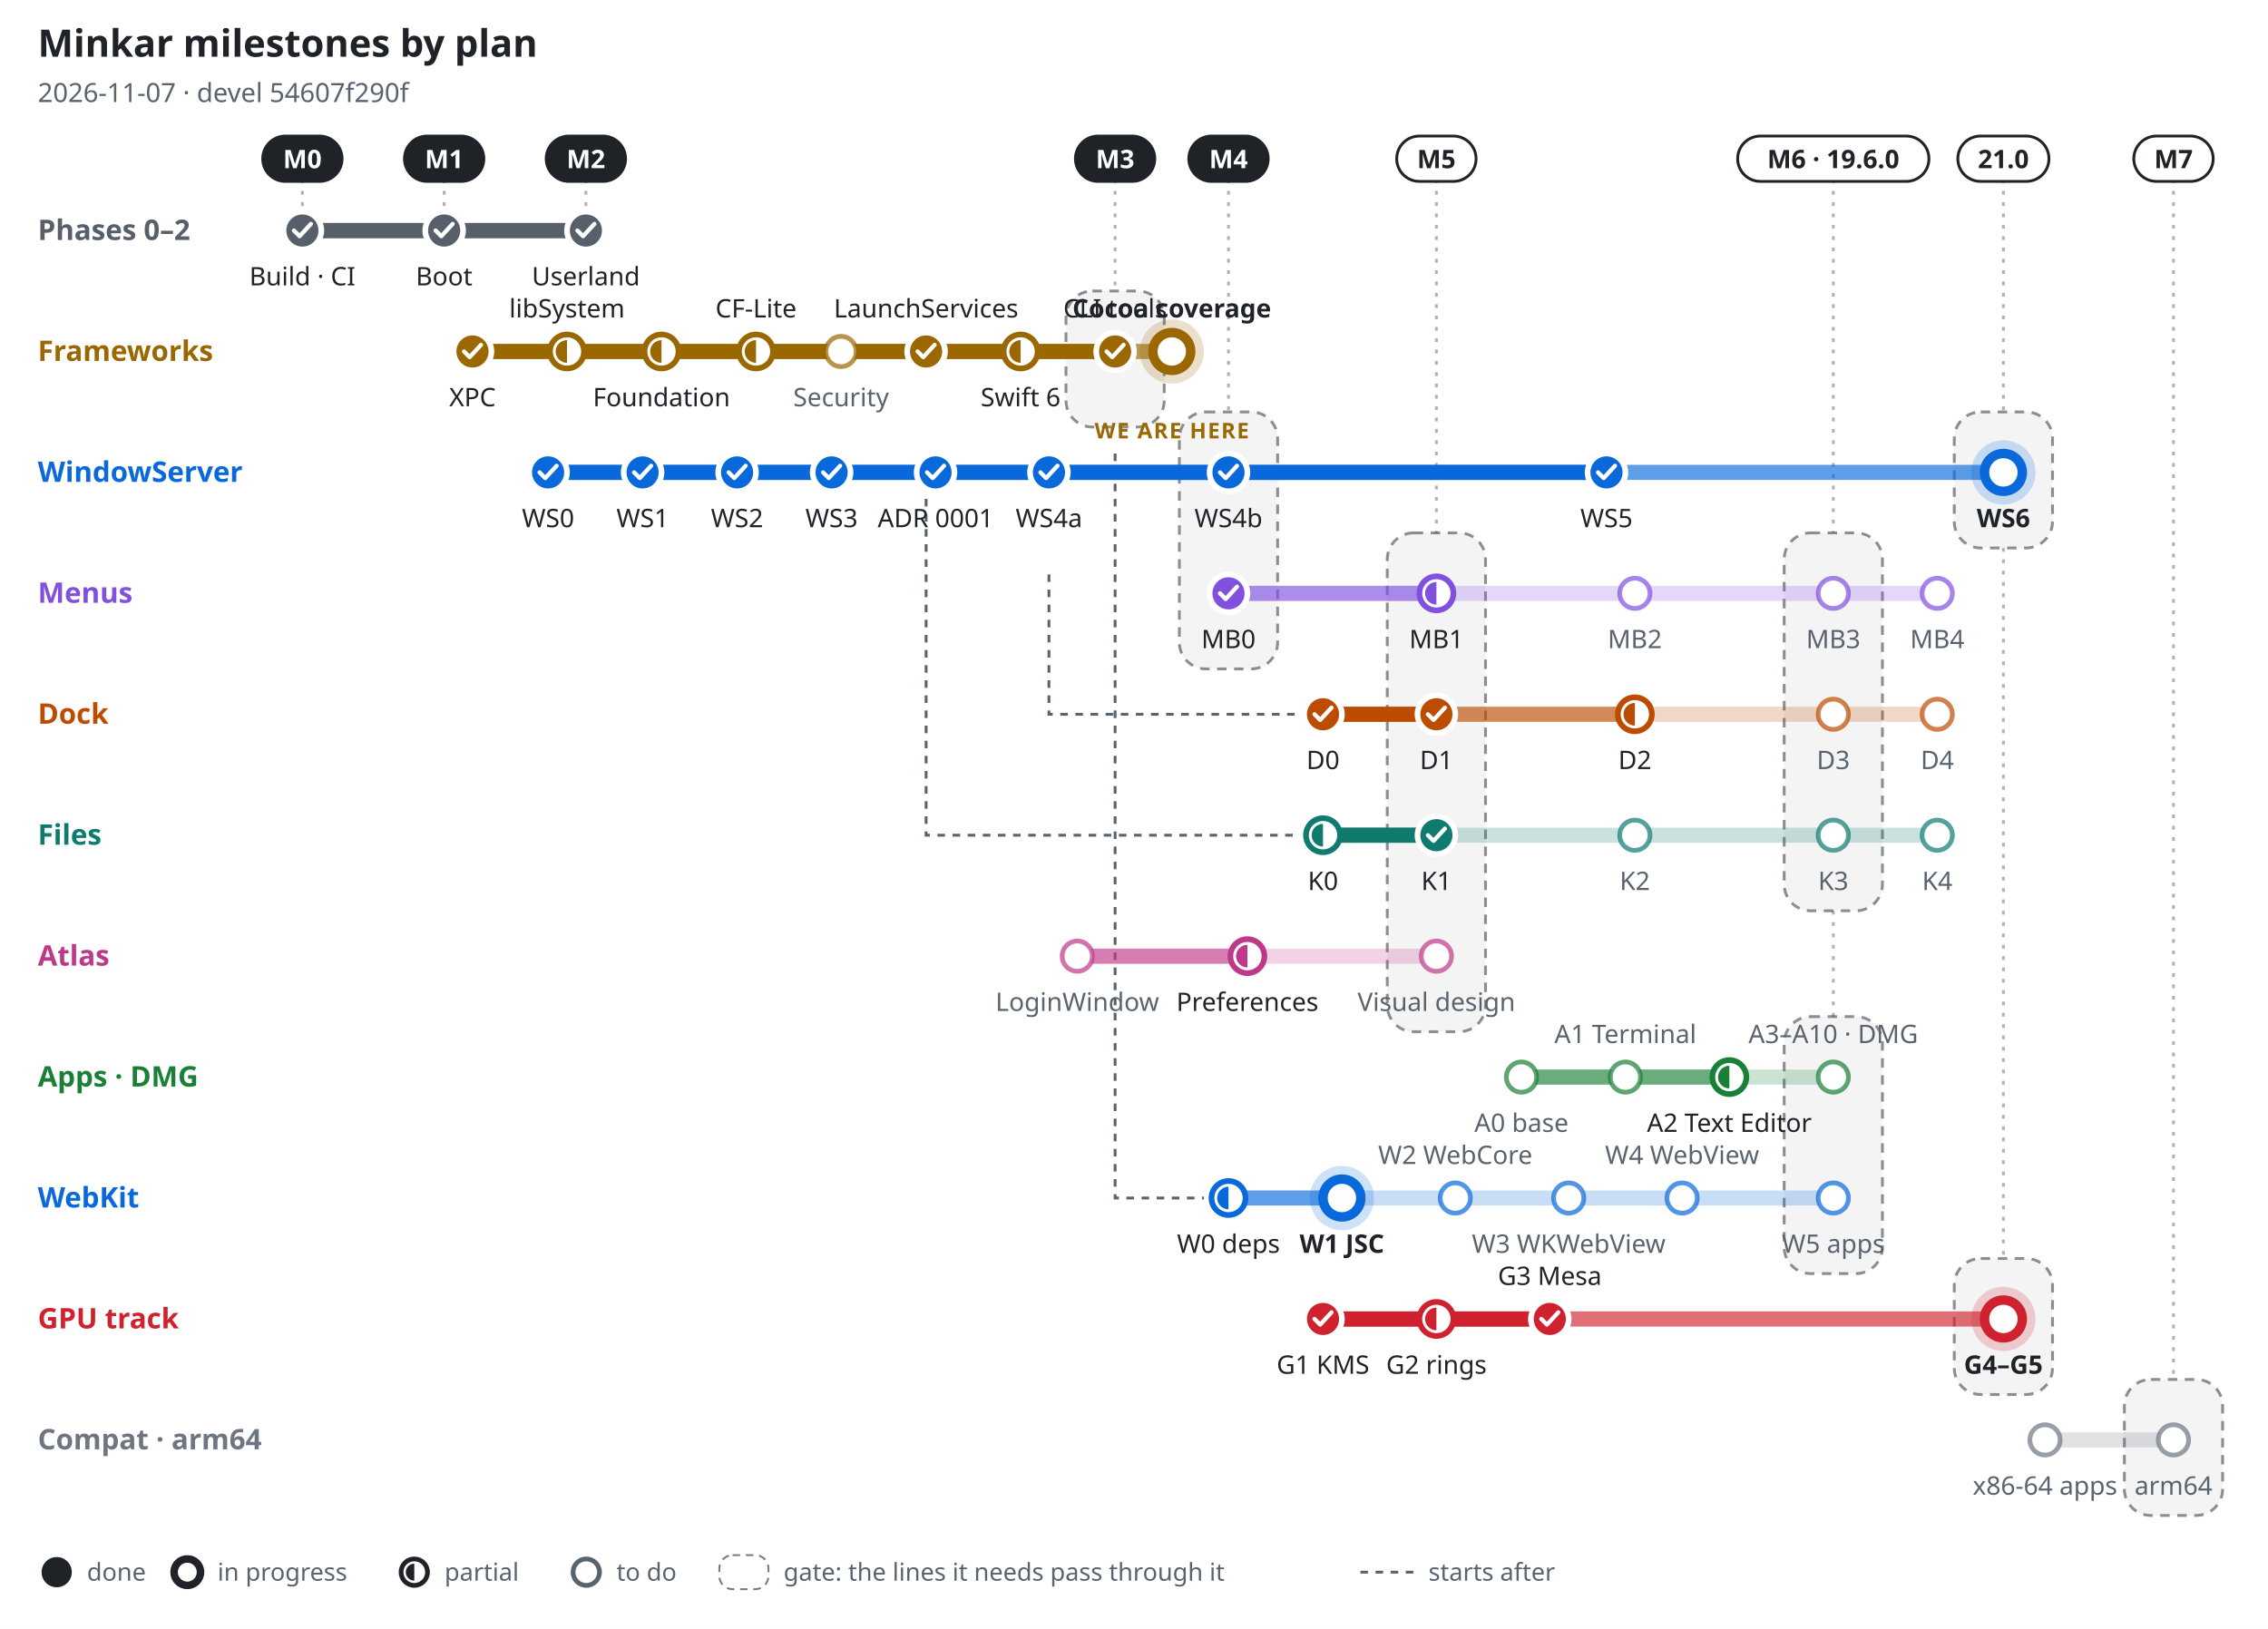
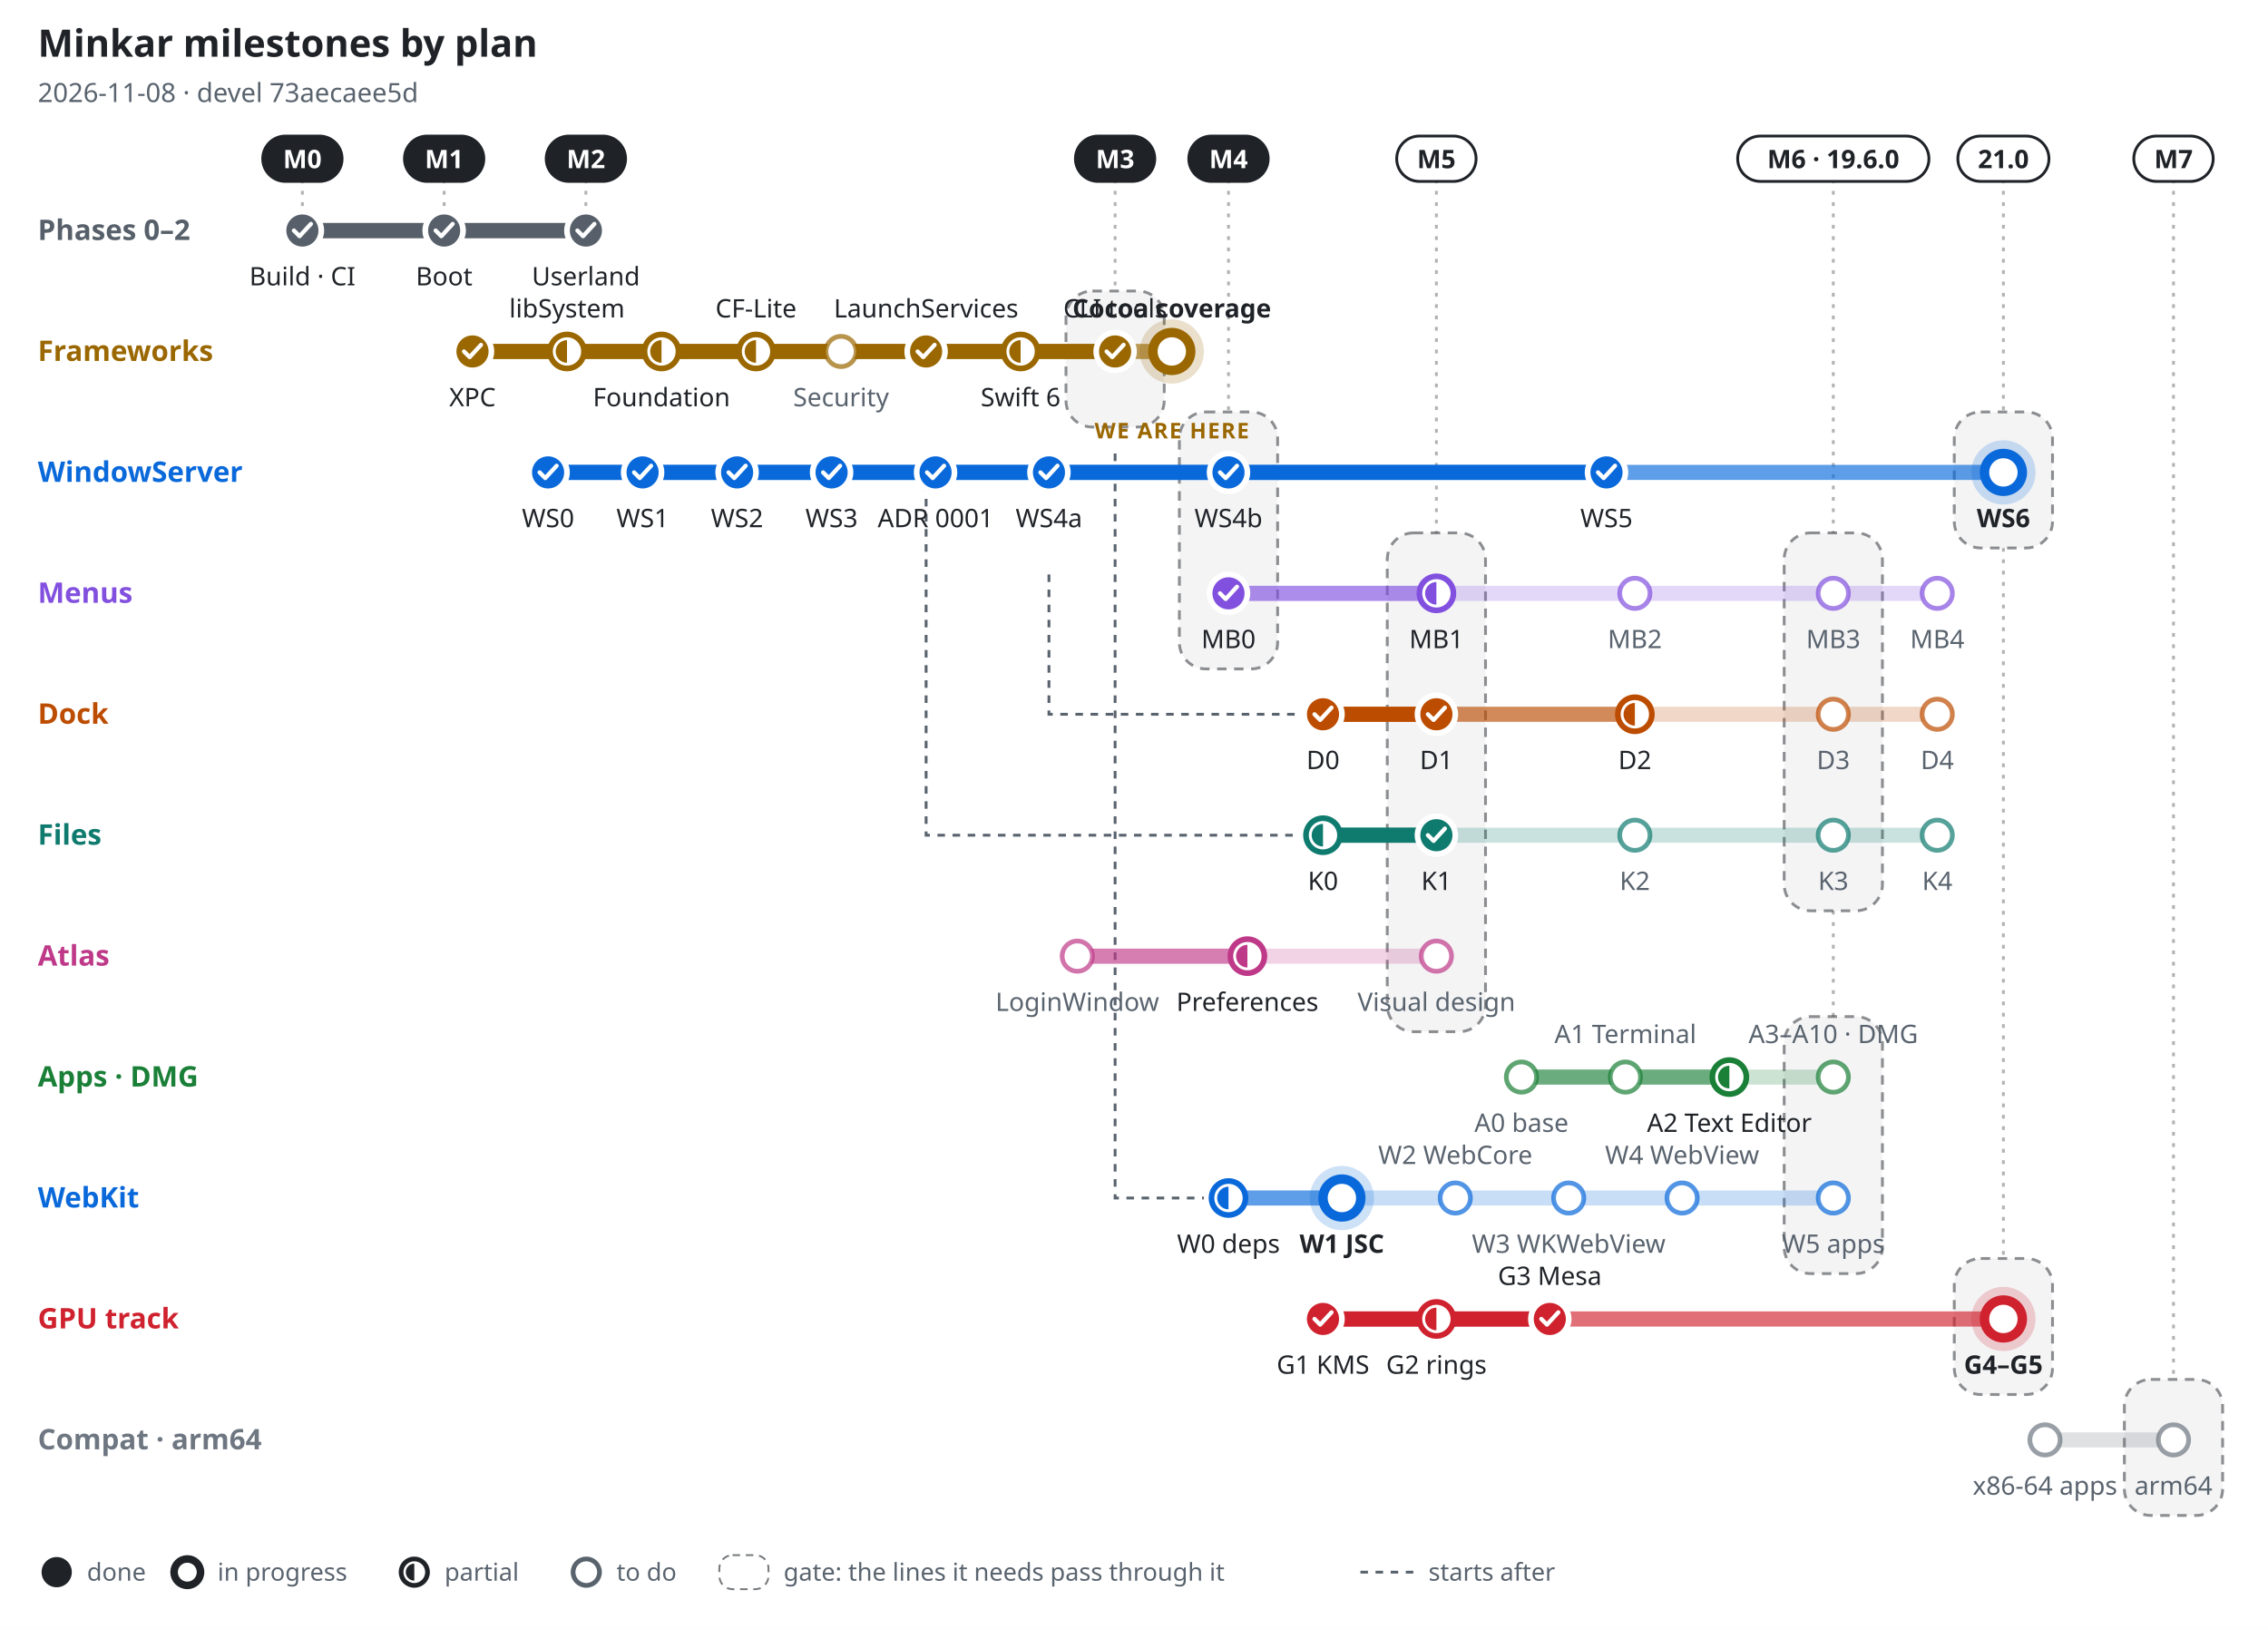
- <svg xmlns="http://www.w3.org/2000/svg" width="1200" height="862" viewBox="0 0 1200 862" font-family="-apple-system, BlinkMacSystemFont, 'Segoe UI', 'Noto Sans', Helvetica, Arial, sans-serif" role="img" aria-label="Minkar milestones by plan, 2026-11-07">
+ <svg xmlns="http://www.w3.org/2000/svg" width="1200" height="862" viewBox="0 0 1200 862" font-family="-apple-system, BlinkMacSystemFont, 'Segoe UI', 'Noto Sans', Helvetica, Arial, sans-serif" role="img" aria-label="Minkar milestones by plan, 2026-11-08">
  <rect width="1200" height="862" fill="#ffffff" />
  <text x="20" y="30" font-size="20" font-weight="700" fill="#1f2328" text-anchor="start">Minkar milestones by plan</text>
-   <text x="20" y="54" font-size="14" font-weight="400" fill="#59636e" text-anchor="start">2026-11-07 · devel 54607f290f</text>
+   <text x="20" y="54" font-size="14" font-weight="400" fill="#59636e" text-anchor="start">2026-11-08 · devel 73aecaee5d</text>
  <line x1="160" y1="95" x2="160" y2="110" stroke="#1f2328" stroke-opacity=".35" stroke-width="1.5" stroke-dasharray="2 4" />
  <rect x="139" y="72" width="42" height="24" rx="12" fill="#1f2328" stroke="#1f2328" stroke-width="1.5" />
  <text x="160" y="89" font-size="13.5" font-weight="700" fill="#ffffff" text-anchor="middle">M0</text>
  <line x1="235" y1="95" x2="235" y2="110" stroke="#1f2328" stroke-opacity=".35" stroke-width="1.5" stroke-dasharray="2 4" />
  <rect x="214" y="72" width="42" height="24" rx="12" fill="#1f2328" stroke="#1f2328" stroke-width="1.5" />
  <text x="235" y="89" font-size="13.5" font-weight="700" fill="#ffffff" text-anchor="middle">M1</text>
  <line x1="310" y1="95" x2="310" y2="110" stroke="#1f2328" stroke-opacity=".35" stroke-width="1.5" stroke-dasharray="2 4" />
  <rect x="289" y="72" width="42" height="24" rx="12" fill="#1f2328" stroke="#1f2328" stroke-width="1.5" />
  <text x="310" y="89" font-size="13.5" font-weight="700" fill="#ffffff" text-anchor="middle">M2</text>
  <line x1="590" y1="95" x2="590" y2="154" stroke="#1f2328" stroke-opacity=".35" stroke-width="1.5" stroke-dasharray="2 4" />
  <rect x="564" y="154" width="52" height="72" rx="14" fill="#1f2328" fill-opacity=".05" stroke="#1f2328" stroke-opacity=".5" stroke-width="1.5" stroke-dasharray="5 4" />
  <rect x="569" y="72" width="42" height="24" rx="12" fill="#1f2328" stroke="#1f2328" stroke-width="1.5" />
  <text x="590" y="89" font-size="13.5" font-weight="700" fill="#ffffff" text-anchor="middle">M3</text>
  <line x1="650" y1="95" x2="650" y2="218" stroke="#1f2328" stroke-opacity=".35" stroke-width="1.5" stroke-dasharray="2 4" />
  <rect x="624" y="218" width="52" height="136" rx="14" fill="#1f2328" fill-opacity=".05" stroke="#1f2328" stroke-opacity=".5" stroke-width="1.5" stroke-dasharray="5 4" />
  <rect x="629" y="72" width="42" height="24" rx="12" fill="#1f2328" stroke="#1f2328" stroke-width="1.5" />
  <text x="650" y="89" font-size="13.5" font-weight="700" fill="#ffffff" text-anchor="middle">M4</text>
  <line x1="760" y1="95" x2="760" y2="282" stroke="#1f2328" stroke-opacity=".35" stroke-width="1.5" stroke-dasharray="2 4" />
  <rect x="734" y="282" width="52" height="264" rx="14" fill="#1f2328" fill-opacity=".05" stroke="#1f2328" stroke-opacity=".5" stroke-width="1.5" stroke-dasharray="5 4" />
  <rect x="739" y="72" width="42" height="24" rx="12" fill="#ffffff" stroke="#1f2328" stroke-width="1.5" />
  <text x="760" y="89" font-size="13.5" font-weight="700" fill="#1f2328" text-anchor="middle">M5</text>
  <line x1="970" y1="95" x2="970" y2="282" stroke="#1f2328" stroke-opacity=".35" stroke-width="1.5" stroke-dasharray="2 4" />
  <rect x="944" y="282" width="52" height="200" rx="14" fill="#1f2328" fill-opacity=".05" stroke="#1f2328" stroke-opacity=".5" stroke-width="1.5" stroke-dasharray="5 4" />
  <line x1="970" y1="482" x2="970" y2="538" stroke="#1f2328" stroke-opacity=".35" stroke-width="1.5" stroke-dasharray="2 4" />
  <rect x="944" y="538" width="52" height="136" rx="14" fill="#1f2328" fill-opacity=".05" stroke="#1f2328" stroke-opacity=".5" stroke-width="1.5" stroke-dasharray="5 4" />
  <rect x="919.4" y="72" width="101.2" height="24" rx="12" fill="#ffffff" stroke="#1f2328" stroke-width="1.5" />
  <text x="970" y="89" font-size="13.5" font-weight="700" fill="#1f2328" text-anchor="middle">M6 · 19.6.0</text>
  <line x1="1060" y1="95" x2="1060" y2="218" stroke="#1f2328" stroke-opacity=".35" stroke-width="1.5" stroke-dasharray="2 4" />
  <rect x="1034" y="218" width="52" height="72" rx="14" fill="#1f2328" fill-opacity=".05" stroke="#1f2328" stroke-opacity=".5" stroke-width="1.5" stroke-dasharray="5 4" />
  <line x1="1060" y1="290" x2="1060" y2="666" stroke="#1f2328" stroke-opacity=".35" stroke-width="1.5" stroke-dasharray="2 4" />
  <rect x="1034" y="666" width="52" height="72" rx="14" fill="#1f2328" fill-opacity=".05" stroke="#1f2328" stroke-opacity=".5" stroke-width="1.5" stroke-dasharray="5 4" />
  <rect x="1035.9" y="72" width="48.2" height="24" rx="12" fill="#ffffff" stroke="#1f2328" stroke-width="1.5" />
  <text x="1060" y="89" font-size="13.5" font-weight="700" fill="#1f2328" text-anchor="middle">21.0</text>
  <line x1="1150" y1="95" x2="1150" y2="730" stroke="#1f2328" stroke-opacity=".35" stroke-width="1.5" stroke-dasharray="2 4" />
  <rect x="1124" y="730" width="52" height="72" rx="14" fill="#1f2328" fill-opacity=".05" stroke="#1f2328" stroke-opacity=".5" stroke-width="1.5" stroke-dasharray="5 4" />
  <rect x="1129" y="72" width="42" height="24" rx="12" fill="#ffffff" stroke="#1f2328" stroke-width="1.5" />
  <text x="1150" y="89" font-size="13.5" font-weight="700" fill="#1f2328" text-anchor="middle">M7</text>
  <path d="M555 304 V378 H687" fill="none" stroke="#59636e" stroke-width="1.5" stroke-dasharray="4 4" />
  <path d="M490 240 V442 H687" fill="none" stroke="#59636e" stroke-width="1.5" stroke-dasharray="4 4" />
  <path d="M590 240 V634 H637" fill="none" stroke="#59636e" stroke-width="1.5" stroke-dasharray="4 4" />
  <text x="20" y="127" font-size="15" font-weight="700" fill="#57606a" text-anchor="start">Phases 0–2</text>
  <line x1="160" y1="122" x2="310" y2="122" stroke="#57606a" stroke-opacity=".22" stroke-width="8" stroke-linecap="round" />
  <line x1="160" y1="122" x2="310" y2="122" stroke="#57606a" stroke-opacity=".55" stroke-width="8" stroke-linecap="round" />
  <line x1="160" y1="122" x2="310" y2="122" stroke="#57606a" stroke-opacity="1" stroke-width="8" stroke-linecap="round" />
  <circle cx="160" cy="122" r="10" fill="#57606a" stroke="#ffffff" stroke-width="3" />
  <path d="M155.5 122 l3 3 l6 -6.5" fill="none" stroke="#ffffff" stroke-width="2.2" stroke-linecap="round" stroke-linejoin="round" />
  <text x="160" y="151" font-size="13.5" font-weight="500" fill="#1f2328" text-anchor="middle">Build · CI</text>
  <circle cx="235" cy="122" r="10" fill="#57606a" stroke="#ffffff" stroke-width="3" />
  <path d="M230.5 122 l3 3 l6 -6.5" fill="none" stroke="#ffffff" stroke-width="2.2" stroke-linecap="round" stroke-linejoin="round" />
  <text x="235" y="151" font-size="13.5" font-weight="500" fill="#1f2328" text-anchor="middle">Boot</text>
  <circle cx="310" cy="122" r="10" fill="#57606a" stroke="#ffffff" stroke-width="3" />
  <path d="M305.5 122 l3 3 l6 -6.5" fill="none" stroke="#ffffff" stroke-width="2.2" stroke-linecap="round" stroke-linejoin="round" />
  <text x="310" y="151" font-size="13.5" font-weight="500" fill="#1f2328" text-anchor="middle">Userland</text>
  <text x="20" y="191" font-size="15" font-weight="700" fill="#9a6700" text-anchor="start">Frameworks</text>
  <line x1="250" y1="186" x2="620" y2="186" stroke="#9a6700" stroke-opacity=".22" stroke-width="8" stroke-linecap="round" />
  <line x1="250" y1="186" x2="620" y2="186" stroke="#9a6700" stroke-opacity=".55" stroke-width="8" stroke-linecap="round" />
  <line x1="250" y1="186" x2="590" y2="186" stroke="#9a6700" stroke-opacity="1" stroke-width="8" stroke-linecap="round" />
  <circle cx="250" cy="186" r="10" fill="#9a6700" stroke="#ffffff" stroke-width="3" />
  <path d="M245.5 186 l3 3 l6 -6.5" fill="none" stroke="#ffffff" stroke-width="2.2" stroke-linecap="round" stroke-linejoin="round" />
  <text x="250" y="215" font-size="13.5" font-weight="500" fill="#1f2328" text-anchor="middle">XPC</text>
  <circle cx="300" cy="186" r="9" fill="#ffffff" stroke="#9a6700" stroke-width="3" />
  <path d="M300 180 A6 6 0 0 0 300 192 Z" fill="#9a6700" />
  <text x="300" y="168" font-size="13.5" font-weight="500" fill="#1f2328" text-anchor="middle">libSystem</text>
  <circle cx="350" cy="186" r="9" fill="#ffffff" stroke="#9a6700" stroke-width="3" />
  <path d="M350 180 A6 6 0 0 0 350 192 Z" fill="#9a6700" />
  <text x="350" y="215" font-size="13.5" font-weight="500" fill="#1f2328" text-anchor="middle">Foundation</text>
  <circle cx="400" cy="186" r="9" fill="#ffffff" stroke="#9a6700" stroke-width="3" />
  <path d="M400 180 A6 6 0 0 0 400 192 Z" fill="#9a6700" />
  <text x="400" y="168" font-size="13.5" font-weight="500" fill="#1f2328" text-anchor="middle">CF-Lite</text>
  <circle cx="445" cy="186" r="8" fill="#ffffff" stroke="#9a6700" stroke-opacity=".7" stroke-width="2.5" />
  <text x="445" y="215" font-size="13.5" font-weight="500" fill="#59636e" text-anchor="middle">Security</text>
  <circle cx="490" cy="186" r="10" fill="#9a6700" stroke="#ffffff" stroke-width="3" />
  <path d="M485.5 186 l3 3 l6 -6.5" fill="none" stroke="#ffffff" stroke-width="2.2" stroke-linecap="round" stroke-linejoin="round" />
  <text x="490" y="168" font-size="13.5" font-weight="500" fill="#1f2328" text-anchor="middle">LaunchServices</text>
  <circle cx="540" cy="186" r="9" fill="#ffffff" stroke="#9a6700" stroke-width="3" />
  <path d="M540 180 A6 6 0 0 0 540 192 Z" fill="#9a6700" />
  <text x="540" y="215" font-size="13.5" font-weight="500" fill="#1f2328" text-anchor="middle">Swift 6</text>
  <circle cx="590" cy="186" r="10" fill="#9a6700" stroke="#ffffff" stroke-width="3" />
  <path d="M585.5 186 l3 3 l6 -6.5" fill="none" stroke="#ffffff" stroke-width="2.2" stroke-linecap="round" stroke-linejoin="round" />
  <text x="590" y="168" font-size="13.5" font-weight="500" fill="#1f2328" text-anchor="middle">CLI tools</text>
  <circle cx="620" cy="186" r="17" fill="#9a6700" fill-opacity=".2" />
  <circle cx="620" cy="186" r="10" fill="#ffffff" stroke="#9a6700" stroke-width="5" />
  <text x="620" y="168" font-size="13.5" font-weight="700" fill="#1f2328" text-anchor="middle">Cocoa coverage</text>
  <text x="620" y="232" font-size="11.5" font-weight="800" fill="#9a6700" text-anchor="middle" letter-spacing=".06em">WE ARE HERE</text>
  <text x="20" y="255" font-size="15" font-weight="700" fill="#0969da" text-anchor="start">WindowServer</text>
  <line x1="290" y1="250" x2="1060" y2="250" stroke="#0969da" stroke-opacity=".22" stroke-width="8" stroke-linecap="round" />
  <line x1="290" y1="250" x2="1060" y2="250" stroke="#0969da" stroke-opacity=".55" stroke-width="8" stroke-linecap="round" />
  <line x1="290" y1="250" x2="850" y2="250" stroke="#0969da" stroke-opacity="1" stroke-width="8" stroke-linecap="round" />
  <circle cx="290" cy="250" r="10" fill="#0969da" stroke="#ffffff" stroke-width="3" />
  <path d="M285.5 250 l3 3 l6 -6.5" fill="none" stroke="#ffffff" stroke-width="2.2" stroke-linecap="round" stroke-linejoin="round" />
  <text x="290" y="279" font-size="13.5" font-weight="500" fill="#1f2328" text-anchor="middle">WS0</text>
  <circle cx="340" cy="250" r="10" fill="#0969da" stroke="#ffffff" stroke-width="3" />
  <path d="M335.5 250 l3 3 l6 -6.5" fill="none" stroke="#ffffff" stroke-width="2.2" stroke-linecap="round" stroke-linejoin="round" />
  <text x="340" y="279" font-size="13.5" font-weight="500" fill="#1f2328" text-anchor="middle">WS1</text>
  <circle cx="390" cy="250" r="10" fill="#0969da" stroke="#ffffff" stroke-width="3" />
  <path d="M385.5 250 l3 3 l6 -6.5" fill="none" stroke="#ffffff" stroke-width="2.2" stroke-linecap="round" stroke-linejoin="round" />
  <text x="390" y="279" font-size="13.5" font-weight="500" fill="#1f2328" text-anchor="middle">WS2</text>
  <circle cx="440" cy="250" r="10" fill="#0969da" stroke="#ffffff" stroke-width="3" />
  <path d="M435.5 250 l3 3 l6 -6.5" fill="none" stroke="#ffffff" stroke-width="2.2" stroke-linecap="round" stroke-linejoin="round" />
  <text x="440" y="279" font-size="13.5" font-weight="500" fill="#1f2328" text-anchor="middle">WS3</text>
  <circle cx="495" cy="250" r="10" fill="#0969da" stroke="#ffffff" stroke-width="3" />
  <path d="M490.5 250 l3 3 l6 -6.5" fill="none" stroke="#ffffff" stroke-width="2.2" stroke-linecap="round" stroke-linejoin="round" />
  <text x="495" y="279" font-size="13.5" font-weight="500" fill="#1f2328" text-anchor="middle">ADR 0001</text>
  <circle cx="555" cy="250" r="10" fill="#0969da" stroke="#ffffff" stroke-width="3" />
  <path d="M550.5 250 l3 3 l6 -6.5" fill="none" stroke="#ffffff" stroke-width="2.2" stroke-linecap="round" stroke-linejoin="round" />
  <text x="555" y="279" font-size="13.5" font-weight="500" fill="#1f2328" text-anchor="middle">WS4a</text>
  <circle cx="650" cy="250" r="10" fill="#0969da" stroke="#ffffff" stroke-width="3" />
  <path d="M645.5 250 l3 3 l6 -6.5" fill="none" stroke="#ffffff" stroke-width="2.2" stroke-linecap="round" stroke-linejoin="round" />
  <text x="650" y="279" font-size="13.5" font-weight="500" fill="#1f2328" text-anchor="middle">WS4b</text>
  <circle cx="850" cy="250" r="10" fill="#0969da" stroke="#ffffff" stroke-width="3" />
  <path d="M845.5 250 l3 3 l6 -6.5" fill="none" stroke="#ffffff" stroke-width="2.2" stroke-linecap="round" stroke-linejoin="round" />
  <text x="850" y="279" font-size="13.5" font-weight="500" fill="#1f2328" text-anchor="middle">WS5</text>
  <circle cx="1060" cy="250" r="17" fill="#0969da" fill-opacity=".2" />
  <circle cx="1060" cy="250" r="10" fill="#ffffff" stroke="#0969da" stroke-width="5" />
  <text x="1060" y="279" font-size="13.5" font-weight="700" fill="#1f2328" text-anchor="middle">WS6</text>
  <text x="20" y="319" font-size="15" font-weight="700" fill="#8250df" text-anchor="start">Menus</text>
  <line x1="650" y1="314" x2="1025" y2="314" stroke="#8250df" stroke-opacity=".22" stroke-width="8" stroke-linecap="round" />
  <line x1="650" y1="314" x2="760" y2="314" stroke="#8250df" stroke-opacity=".55" stroke-width="8" stroke-linecap="round" />
  <line x1="650" y1="314" x2="650" y2="314" stroke="#8250df" stroke-opacity="1" stroke-width="8" stroke-linecap="round" />
  <circle cx="650" cy="314" r="10" fill="#8250df" stroke="#ffffff" stroke-width="3" />
  <path d="M645.5 314 l3 3 l6 -6.5" fill="none" stroke="#ffffff" stroke-width="2.2" stroke-linecap="round" stroke-linejoin="round" />
  <text x="650" y="343" font-size="13.5" font-weight="500" fill="#1f2328" text-anchor="middle">MB0</text>
  <circle cx="760" cy="314" r="9" fill="#ffffff" stroke="#8250df" stroke-width="3" />
  <path d="M760 308 A6 6 0 0 0 760 320 Z" fill="#8250df" />
  <text x="760" y="343" font-size="13.5" font-weight="500" fill="#1f2328" text-anchor="middle">MB1</text>
  <circle cx="865" cy="314" r="8" fill="#ffffff" stroke="#8250df" stroke-opacity=".7" stroke-width="2.5" />
  <text x="865" y="343" font-size="13.5" font-weight="500" fill="#59636e" text-anchor="middle">MB2</text>
  <circle cx="970" cy="314" r="8" fill="#ffffff" stroke="#8250df" stroke-opacity=".7" stroke-width="2.5" />
  <text x="970" y="343" font-size="13.5" font-weight="500" fill="#59636e" text-anchor="middle">MB3</text>
  <circle cx="1025" cy="314" r="8" fill="#ffffff" stroke="#8250df" stroke-opacity=".7" stroke-width="2.5" />
  <text x="1025" y="343" font-size="13.5" font-weight="500" fill="#59636e" text-anchor="middle">MB4</text>
  <text x="20" y="383" font-size="15" font-weight="700" fill="#bc4c00" text-anchor="start">Dock</text>
  <line x1="700" y1="378" x2="1025" y2="378" stroke="#bc4c00" stroke-opacity=".22" stroke-width="8" stroke-linecap="round" />
  <line x1="700" y1="378" x2="865" y2="378" stroke="#bc4c00" stroke-opacity=".55" stroke-width="8" stroke-linecap="round" />
  <line x1="700" y1="378" x2="760" y2="378" stroke="#bc4c00" stroke-opacity="1" stroke-width="8" stroke-linecap="round" />
  <circle cx="700" cy="378" r="10" fill="#bc4c00" stroke="#ffffff" stroke-width="3" />
  <path d="M695.5 378 l3 3 l6 -6.5" fill="none" stroke="#ffffff" stroke-width="2.2" stroke-linecap="round" stroke-linejoin="round" />
  <text x="700" y="407" font-size="13.5" font-weight="500" fill="#1f2328" text-anchor="middle">D0</text>
  <circle cx="760" cy="378" r="10" fill="#bc4c00" stroke="#ffffff" stroke-width="3" />
  <path d="M755.5 378 l3 3 l6 -6.5" fill="none" stroke="#ffffff" stroke-width="2.2" stroke-linecap="round" stroke-linejoin="round" />
  <text x="760" y="407" font-size="13.5" font-weight="500" fill="#1f2328" text-anchor="middle">D1</text>
  <circle cx="865" cy="378" r="9" fill="#ffffff" stroke="#bc4c00" stroke-width="3" />
  <path d="M865 372 A6 6 0 0 0 865 384 Z" fill="#bc4c00" />
  <text x="865" y="407" font-size="13.5" font-weight="500" fill="#1f2328" text-anchor="middle">D2</text>
  <circle cx="970" cy="378" r="8" fill="#ffffff" stroke="#bc4c00" stroke-opacity=".7" stroke-width="2.5" />
  <text x="970" y="407" font-size="13.5" font-weight="500" fill="#59636e" text-anchor="middle">D3</text>
  <circle cx="1025" cy="378" r="8" fill="#ffffff" stroke="#bc4c00" stroke-opacity=".7" stroke-width="2.5" />
  <text x="1025" y="407" font-size="13.5" font-weight="500" fill="#59636e" text-anchor="middle">D4</text>
  <text x="20" y="447" font-size="15" font-weight="700" fill="#0f7b6f" text-anchor="start">Files</text>
  <line x1="700" y1="442" x2="1025" y2="442" stroke="#0f7b6f" stroke-opacity=".22" stroke-width="8" stroke-linecap="round" />
  <line x1="700" y1="442" x2="760" y2="442" stroke="#0f7b6f" stroke-opacity=".55" stroke-width="8" stroke-linecap="round" />
  <line x1="700" y1="442" x2="760" y2="442" stroke="#0f7b6f" stroke-opacity="1" stroke-width="8" stroke-linecap="round" />
  <circle cx="700" cy="442" r="9" fill="#ffffff" stroke="#0f7b6f" stroke-width="3" />
  <path d="M700 436 A6 6 0 0 0 700 448 Z" fill="#0f7b6f" />
  <text x="700" y="471" font-size="13.5" font-weight="500" fill="#1f2328" text-anchor="middle">K0</text>
  <circle cx="760" cy="442" r="10" fill="#0f7b6f" stroke="#ffffff" stroke-width="3" />
  <path d="M755.5 442 l3 3 l6 -6.5" fill="none" stroke="#ffffff" stroke-width="2.2" stroke-linecap="round" stroke-linejoin="round" />
  <text x="760" y="471" font-size="13.5" font-weight="500" fill="#1f2328" text-anchor="middle">K1</text>
  <circle cx="865" cy="442" r="8" fill="#ffffff" stroke="#0f7b6f" stroke-opacity=".7" stroke-width="2.5" />
  <text x="865" y="471" font-size="13.5" font-weight="500" fill="#59636e" text-anchor="middle">K2</text>
  <circle cx="970" cy="442" r="8" fill="#ffffff" stroke="#0f7b6f" stroke-opacity=".7" stroke-width="2.5" />
  <text x="970" y="471" font-size="13.5" font-weight="500" fill="#59636e" text-anchor="middle">K3</text>
  <circle cx="1025" cy="442" r="8" fill="#ffffff" stroke="#0f7b6f" stroke-opacity=".7" stroke-width="2.5" />
  <text x="1025" y="471" font-size="13.5" font-weight="500" fill="#59636e" text-anchor="middle">K4</text>
  <text x="20" y="511" font-size="15" font-weight="700" fill="#bf3989" text-anchor="start">Atlas</text>
  <line x1="570" y1="506" x2="760" y2="506" stroke="#bf3989" stroke-opacity=".22" stroke-width="8" stroke-linecap="round" />
  <line x1="570" y1="506" x2="660" y2="506" stroke="#bf3989" stroke-opacity=".55" stroke-width="8" stroke-linecap="round" />
  <circle cx="570" cy="506" r="8" fill="#ffffff" stroke="#bf3989" stroke-opacity=".7" stroke-width="2.5" />
  <text x="570" y="535" font-size="13.5" font-weight="500" fill="#59636e" text-anchor="middle">LoginWindow</text>
  <circle cx="660" cy="506" r="9" fill="#ffffff" stroke="#bf3989" stroke-width="3" />
  <path d="M660 500 A6 6 0 0 0 660 512 Z" fill="#bf3989" />
  <text x="660" y="535" font-size="13.5" font-weight="500" fill="#1f2328" text-anchor="middle">Preferences</text>
  <circle cx="760" cy="506" r="8" fill="#ffffff" stroke="#bf3989" stroke-opacity=".7" stroke-width="2.5" />
  <text x="760" y="535" font-size="13.5" font-weight="500" fill="#59636e" text-anchor="middle">Visual design</text>
  <text x="20" y="575" font-size="15" font-weight="700" fill="#1a7f37" text-anchor="start">Apps · DMG</text>
  <line x1="805" y1="570" x2="970" y2="570" stroke="#1a7f37" stroke-opacity=".22" stroke-width="8" stroke-linecap="round" />
  <line x1="805" y1="570" x2="915" y2="570" stroke="#1a7f37" stroke-opacity=".55" stroke-width="8" stroke-linecap="round" />
  <circle cx="805" cy="570" r="8" fill="#ffffff" stroke="#1a7f37" stroke-opacity=".7" stroke-width="2.5" />
  <text x="805" y="599" font-size="13.5" font-weight="500" fill="#59636e" text-anchor="middle">A0 base</text>
  <circle cx="860" cy="570" r="8" fill="#ffffff" stroke="#1a7f37" stroke-opacity=".7" stroke-width="2.5" />
  <text x="860" y="552" font-size="13.5" font-weight="500" fill="#59636e" text-anchor="middle">A1 Terminal</text>
  <circle cx="915" cy="570" r="9" fill="#ffffff" stroke="#1a7f37" stroke-width="3" />
  <path d="M915 564 A6 6 0 0 0 915 576 Z" fill="#1a7f37" />
  <text x="915" y="599" font-size="13.5" font-weight="500" fill="#1f2328" text-anchor="middle">A2 Text Editor</text>
  <circle cx="970" cy="570" r="8" fill="#ffffff" stroke="#1a7f37" stroke-opacity=".7" stroke-width="2.5" />
  <text x="970" y="552" font-size="13.5" font-weight="500" fill="#59636e" text-anchor="middle">A3–A10 · DMG</text>
  <text x="20" y="639" font-size="15" font-weight="700" fill="#0969da" text-anchor="start">WebKit</text>
  <line x1="650" y1="634" x2="970" y2="634" stroke="#0969da" stroke-opacity=".22" stroke-width="8" stroke-linecap="round" />
  <line x1="650" y1="634" x2="710" y2="634" stroke="#0969da" stroke-opacity=".55" stroke-width="8" stroke-linecap="round" />
  <circle cx="650" cy="634" r="9" fill="#ffffff" stroke="#0969da" stroke-width="3" />
  <path d="M650 628 A6 6 0 0 0 650 640 Z" fill="#0969da" />
  <text x="650" y="663" font-size="13.5" font-weight="500" fill="#1f2328" text-anchor="middle">W0 deps</text>
  <circle cx="710" cy="634" r="17" fill="#0969da" fill-opacity=".2" />
  <circle cx="710" cy="634" r="10" fill="#ffffff" stroke="#0969da" stroke-width="5" />
  <text x="710" y="663" font-size="13.5" font-weight="700" fill="#1f2328" text-anchor="middle">W1 JSC</text>
  <circle cx="770" cy="634" r="8" fill="#ffffff" stroke="#0969da" stroke-opacity=".7" stroke-width="2.5" />
  <text x="770" y="616" font-size="13.5" font-weight="500" fill="#59636e" text-anchor="middle">W2 WebCore</text>
  <circle cx="830" cy="634" r="8" fill="#ffffff" stroke="#0969da" stroke-opacity=".7" stroke-width="2.5" />
  <text x="830" y="663" font-size="13.5" font-weight="500" fill="#59636e" text-anchor="middle">W3 WKWebView</text>
  <circle cx="890" cy="634" r="8" fill="#ffffff" stroke="#0969da" stroke-opacity=".7" stroke-width="2.5" />
  <text x="890" y="616" font-size="13.5" font-weight="500" fill="#59636e" text-anchor="middle">W4 WebView</text>
  <circle cx="970" cy="634" r="8" fill="#ffffff" stroke="#0969da" stroke-opacity=".7" stroke-width="2.5" />
  <text x="970" y="663" font-size="13.5" font-weight="500" fill="#59636e" text-anchor="middle">W5 apps</text>
  <text x="20" y="703" font-size="15" font-weight="700" fill="#cf222e" text-anchor="start">GPU track</text>
  <line x1="700" y1="698" x2="1060" y2="698" stroke="#cf222e" stroke-opacity=".22" stroke-width="8" stroke-linecap="round" />
  <line x1="700" y1="698" x2="1060" y2="698" stroke="#cf222e" stroke-opacity=".55" stroke-width="8" stroke-linecap="round" />
  <line x1="700" y1="698" x2="820" y2="698" stroke="#cf222e" stroke-opacity="1" stroke-width="8" stroke-linecap="round" />
  <circle cx="700" cy="698" r="10" fill="#cf222e" stroke="#ffffff" stroke-width="3" />
  <path d="M695.5 698 l3 3 l6 -6.5" fill="none" stroke="#ffffff" stroke-width="2.2" stroke-linecap="round" stroke-linejoin="round" />
  <text x="700" y="727" font-size="13.5" font-weight="500" fill="#1f2328" text-anchor="middle">G1 KMS</text>
  <circle cx="760" cy="698" r="9" fill="#ffffff" stroke="#cf222e" stroke-width="3" />
  <path d="M760 692 A6 6 0 0 0 760 704 Z" fill="#cf222e" />
  <text x="760" y="727" font-size="13.5" font-weight="500" fill="#1f2328" text-anchor="middle">G2 rings</text>
  <circle cx="820" cy="698" r="10" fill="#cf222e" stroke="#ffffff" stroke-width="3" />
  <path d="M815.5 698 l3 3 l6 -6.5" fill="none" stroke="#ffffff" stroke-width="2.2" stroke-linecap="round" stroke-linejoin="round" />
  <text x="820" y="680" font-size="13.5" font-weight="500" fill="#1f2328" text-anchor="middle">G3 Mesa</text>
  <circle cx="1060" cy="698" r="17" fill="#cf222e" fill-opacity=".2" />
  <circle cx="1060" cy="698" r="10" fill="#ffffff" stroke="#cf222e" stroke-width="5" />
  <text x="1060" y="727" font-size="13.5" font-weight="700" fill="#1f2328" text-anchor="middle">G4–G5</text>
  <text x="20" y="767" font-size="15" font-weight="700" fill="#6e7781" text-anchor="start">Compat · arm64</text>
  <line x1="1082" y1="762" x2="1150" y2="762" stroke="#6e7781" stroke-opacity=".22" stroke-width="8" stroke-linecap="round" />
  <circle cx="1082" cy="762" r="8" fill="#ffffff" stroke="#6e7781" stroke-opacity=".7" stroke-width="2.5" />
  <text x="1082" y="791" font-size="13.5" font-weight="500" fill="#59636e" text-anchor="middle">x86-64 apps</text>
  <circle cx="1150" cy="762" r="8" fill="#ffffff" stroke="#6e7781" stroke-opacity=".7" stroke-width="2.5" />
  <text x="1150" y="791" font-size="13.5" font-weight="500" fill="#59636e" text-anchor="middle">arm64</text>
  <circle cx="30" cy="832" r="8" fill="#1f2328" />
  <text x="46" y="836.5" font-size="13" font-weight="400" fill="#59636e" text-anchor="start">done</text>
  <circle cx="99.1" cy="832" r="7" fill="#ffffff" stroke="#1f2328" stroke-width="4" />
  <text x="115.1" y="836.5" font-size="13" font-weight="400" fill="#59636e" text-anchor="start">in progress</text>
  <circle cx="219.2" cy="832" r="7" fill="#ffffff" stroke="#1f2328" stroke-width="2.5" />
  <path d="M219.2 827.5 A4.5 4.5 0 0 0 219.2 836.5 Z" fill="#1f2328" />
  <text x="235.2" y="836.5" font-size="13" font-weight="400" fill="#59636e" text-anchor="start">partial</text>
  <circle cx="310.2" cy="832" r="7" fill="#ffffff" stroke="#59636e" stroke-width="2.5" />
  <text x="326.2" y="836.5" font-size="13" font-weight="400" fill="#59636e" text-anchor="start">to do</text>
  <rect x="380.6" y="823" width="26" height="18" rx="7" fill="none" stroke="#1f2328" stroke-opacity=".6" stroke-dasharray="4 3" />
  <text x="414.6" y="836.5" font-size="13" font-weight="400" fill="#59636e" text-anchor="start">gate: the lines it needs pass through it</text>
  <path d="M719.8 832 h28" stroke="#59636e" stroke-width="1.5" stroke-dasharray="4 4" />
  <text x="755.8" y="836.5" font-size="13" font-weight="400" fill="#59636e" text-anchor="start">starts after</text>
</svg>
